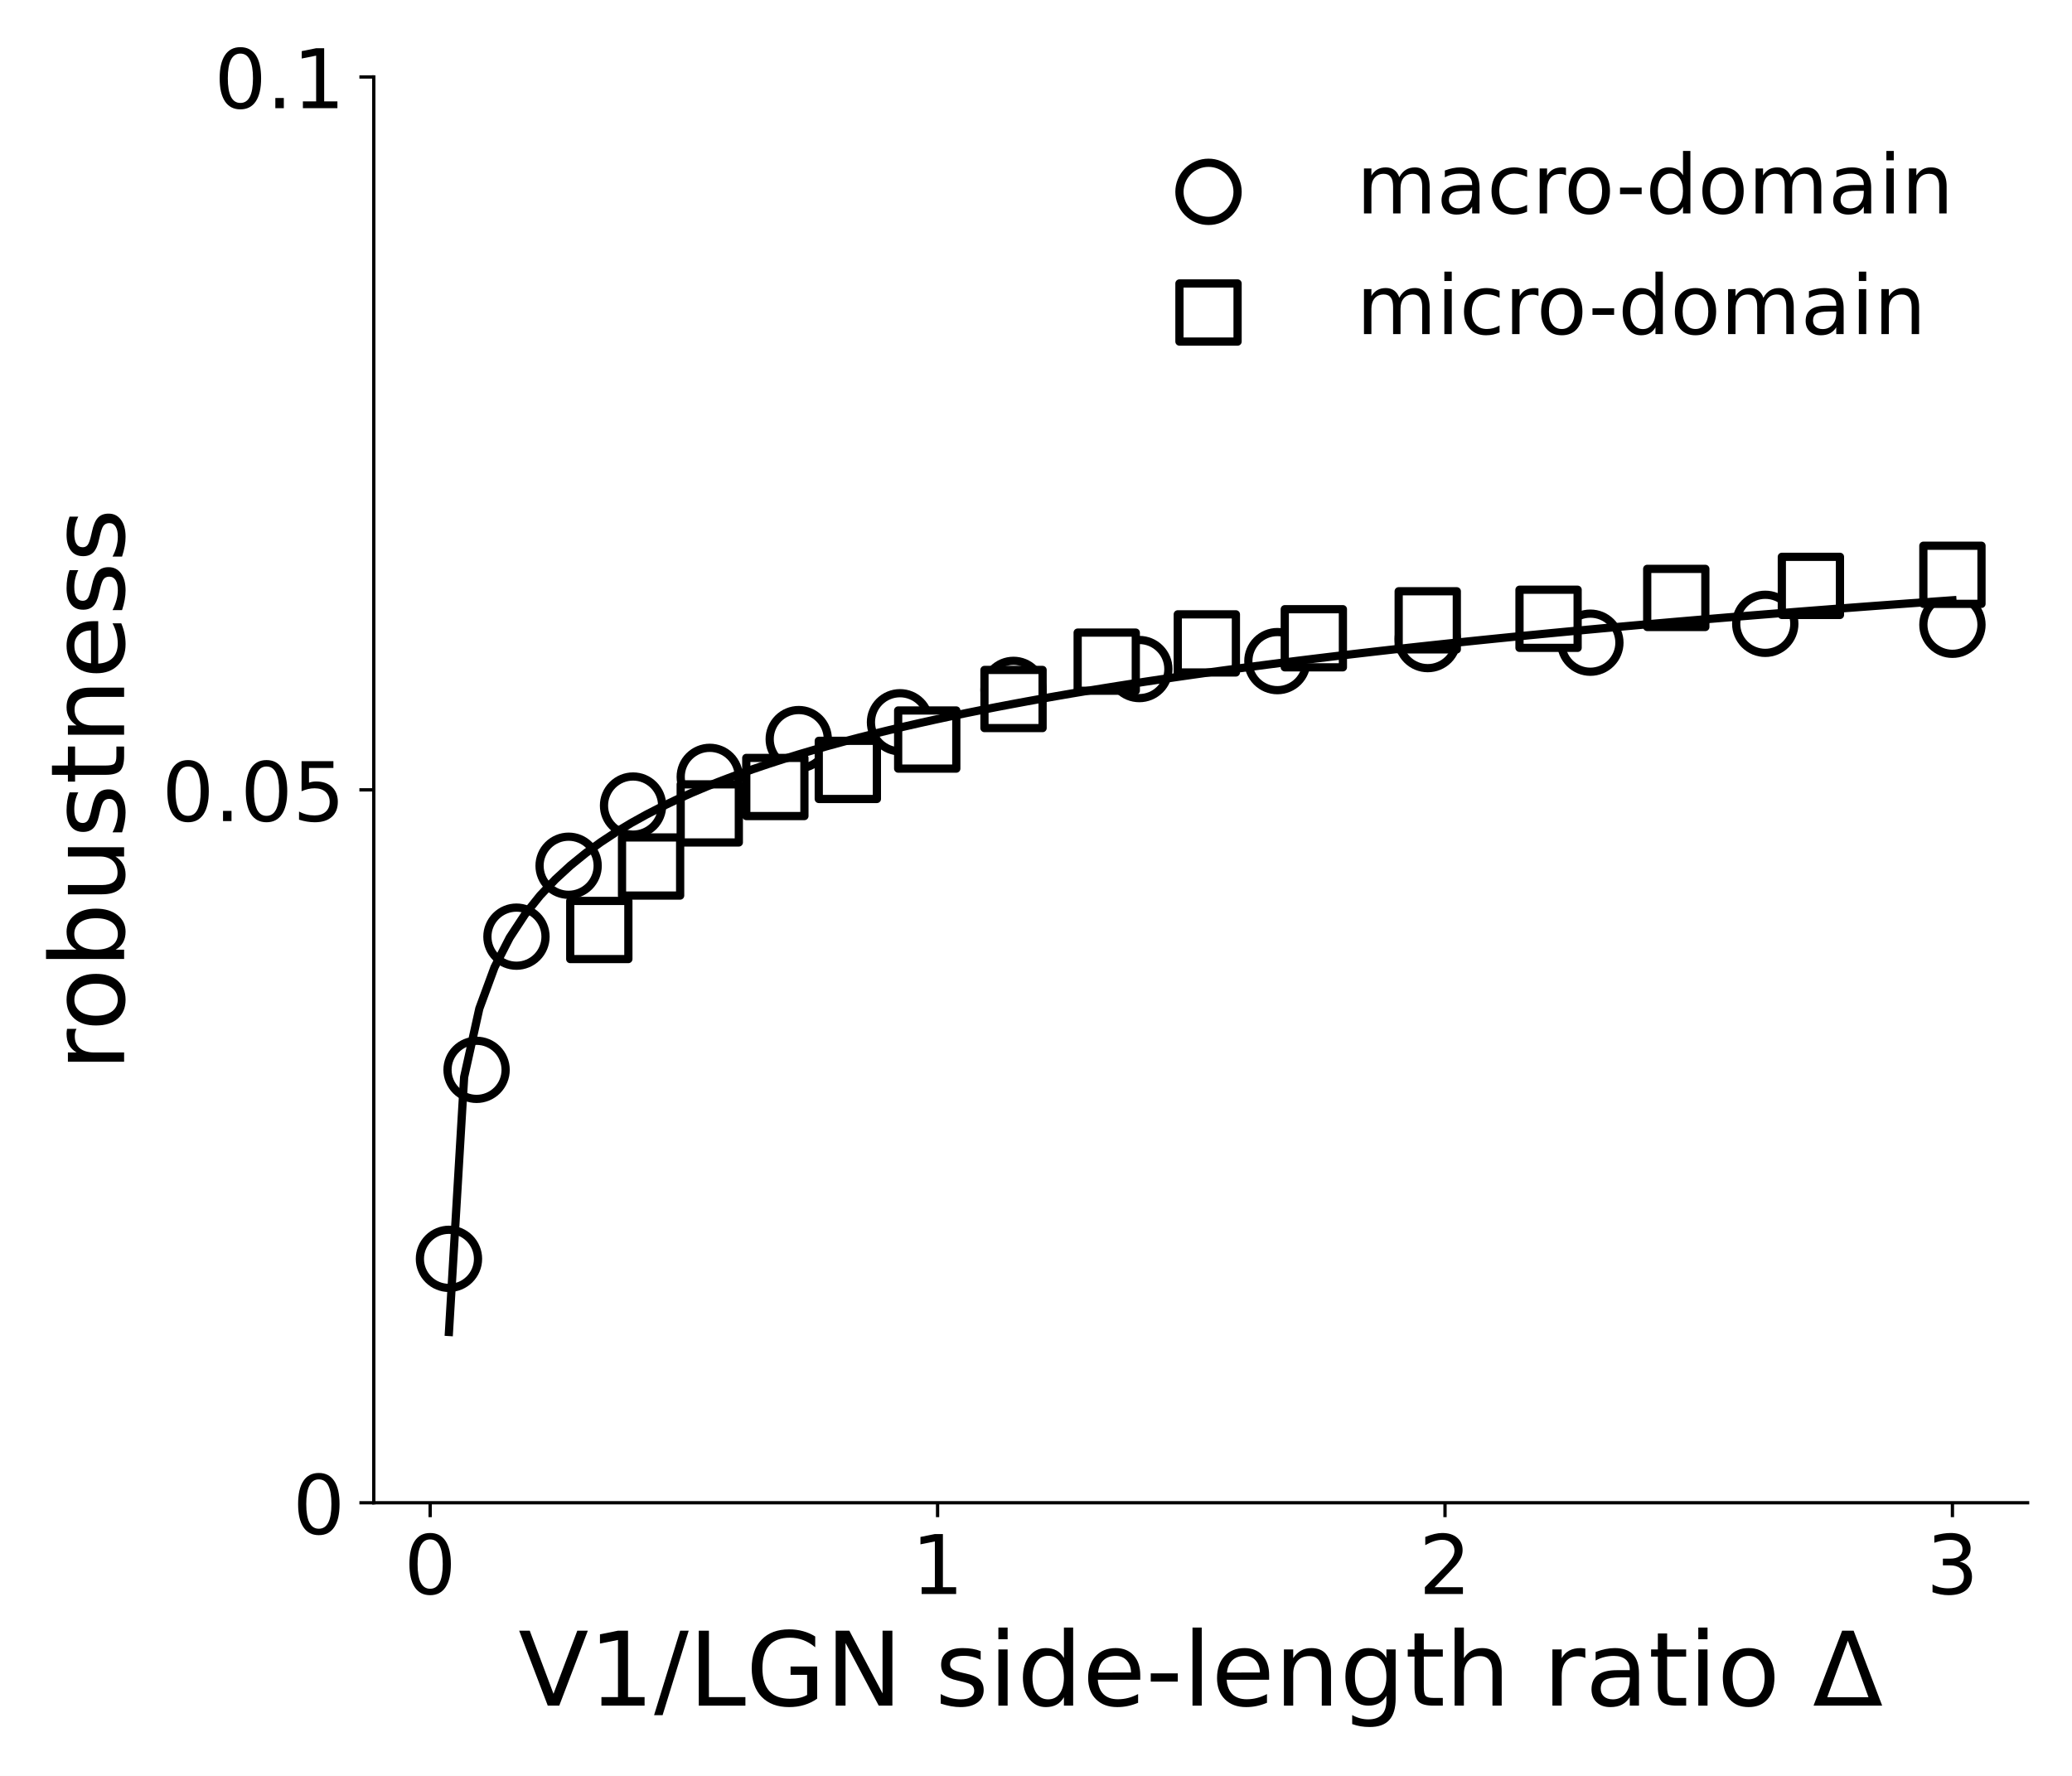
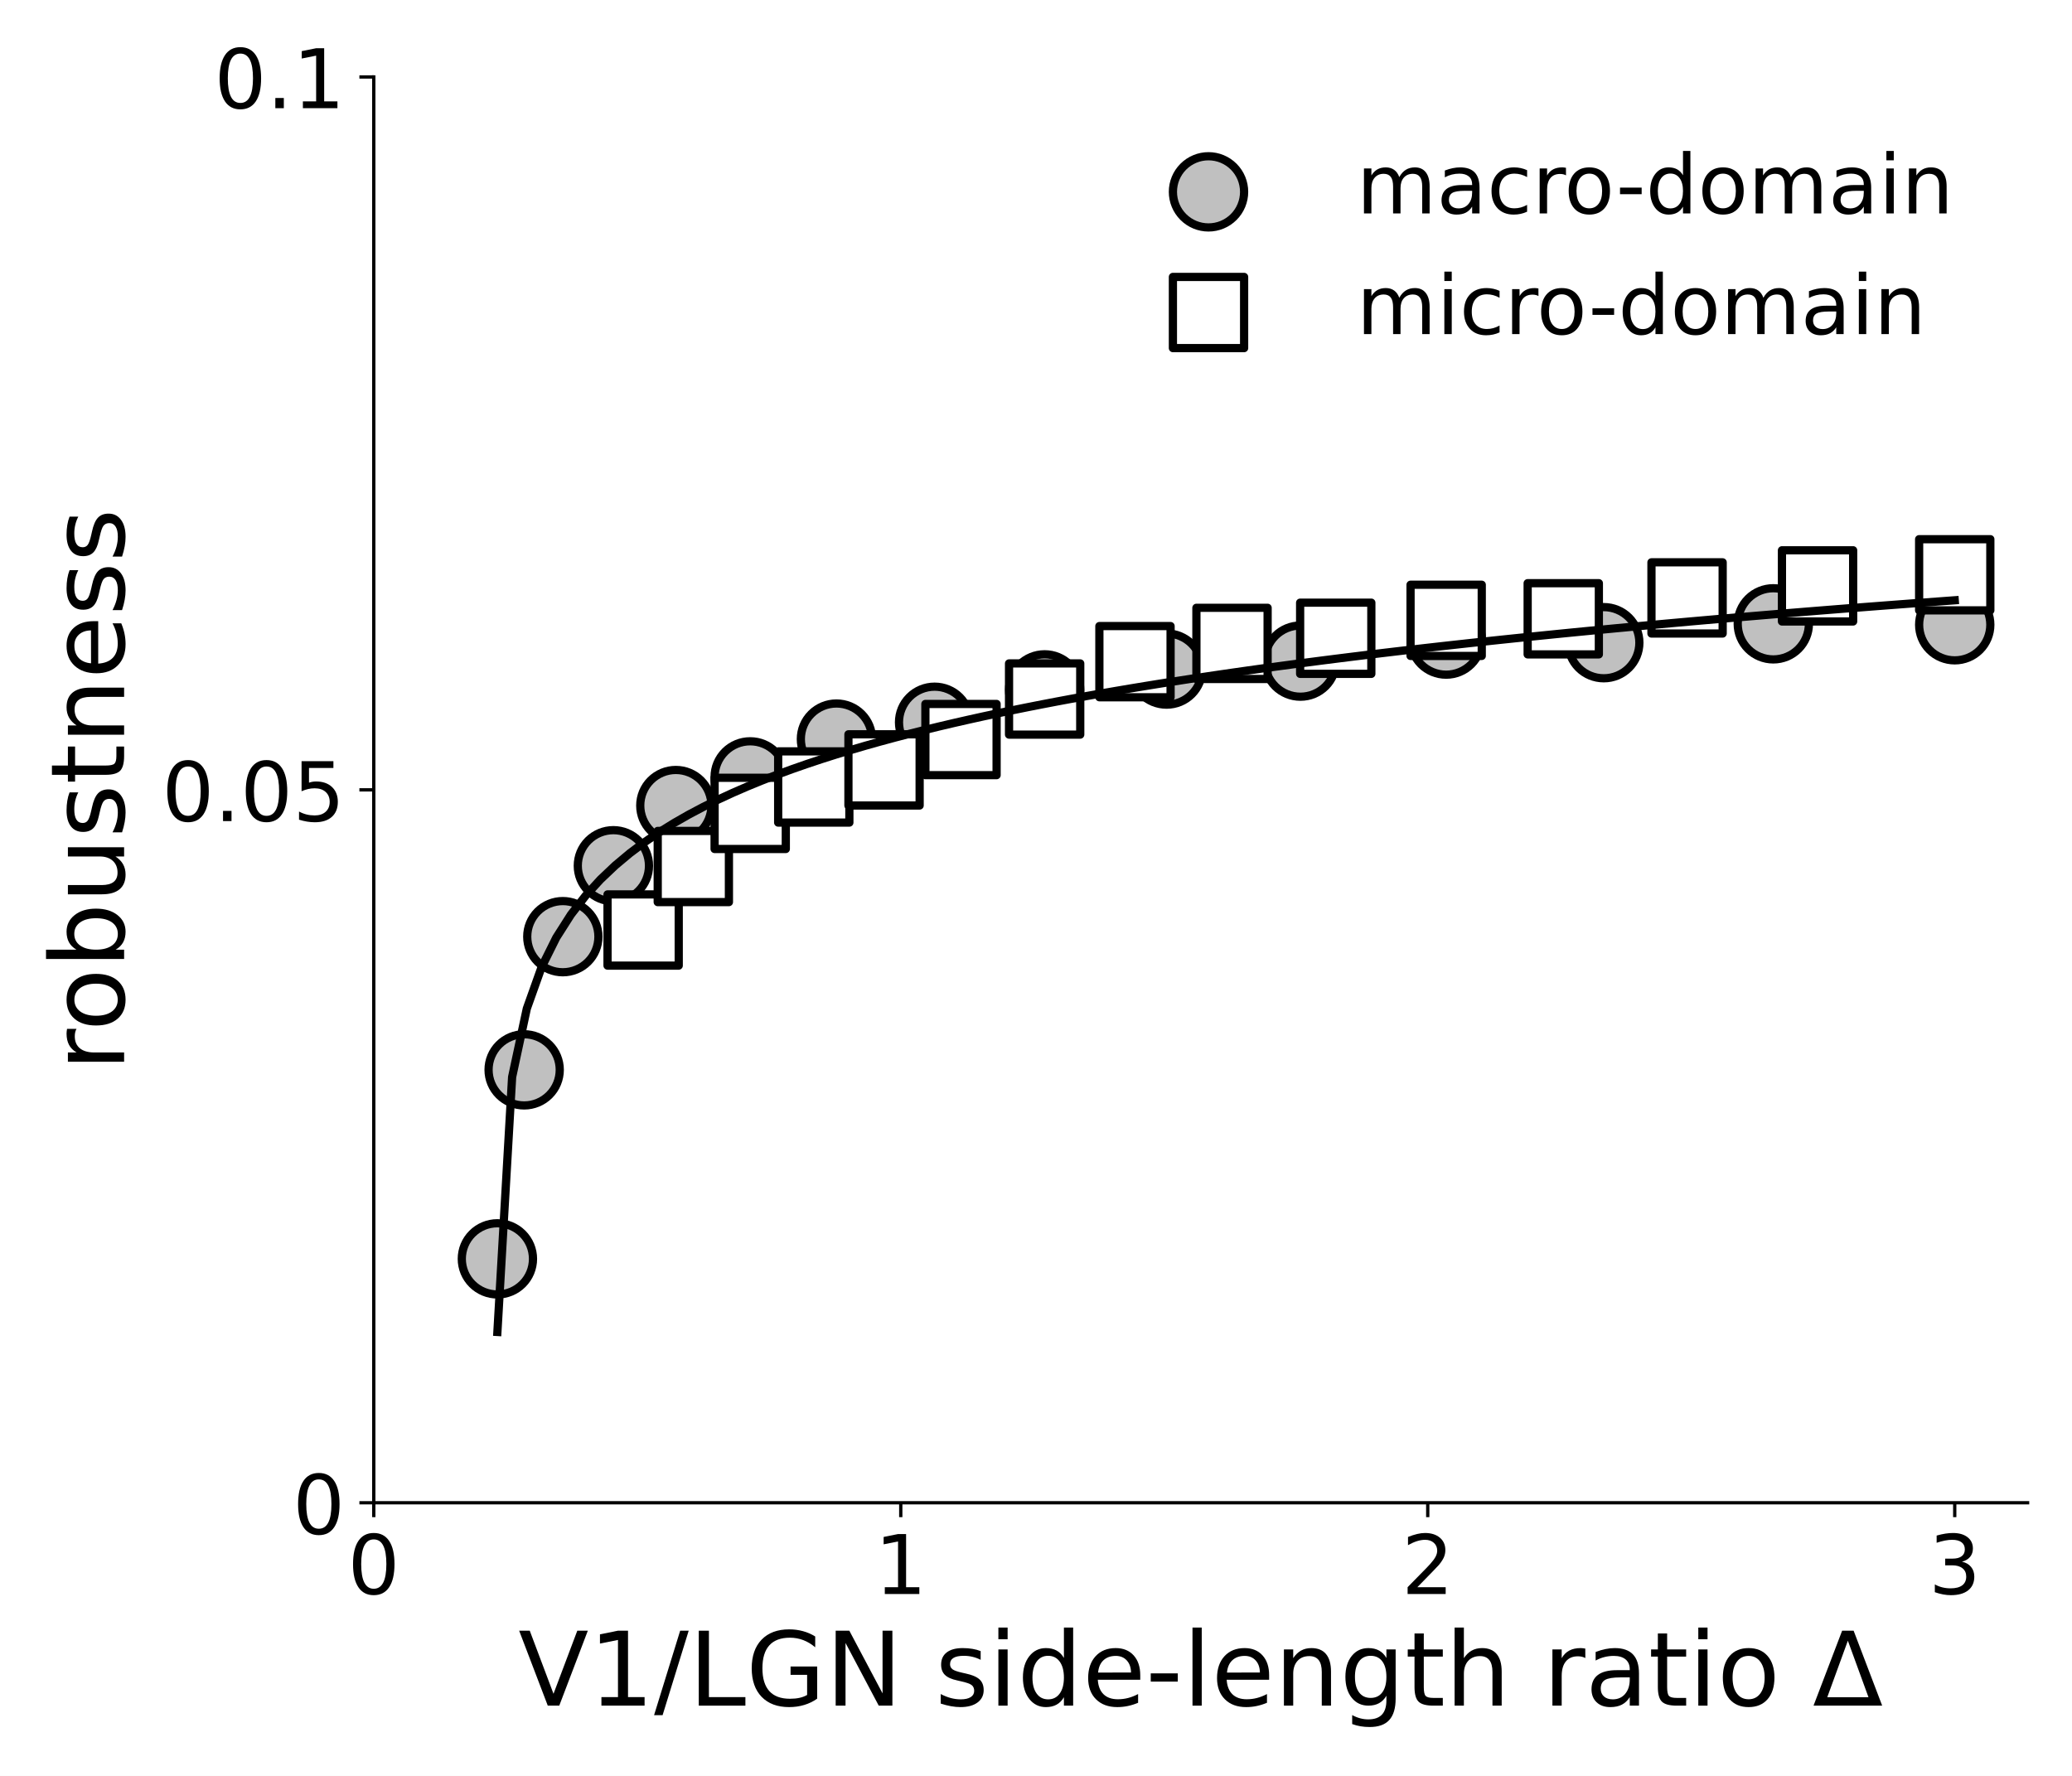
<svg xmlns="http://www.w3.org/2000/svg" xmlns:xlink="http://www.w3.org/1999/xlink" width="504pt" height="432pt" viewBox="0 0 504 432" version="1.1">
  <defs>
    <style type="text/css">*{stroke-linejoin: round; stroke-linecap: butt}</style>
  </defs>
  <g id="figure_1">
    <g id="patch_1">
      <path d="M 0 432  L 504 432  L 504 0  L 0 0  z " style="fill: #ffffff" />
    </g>
    <g id="axes_1">
      <g id="patch_2">
        <path d="M 90.92 365.56  L 493.2 365.56  L 493.2 18.72  L 90.92 18.72  z " style="fill: #ffffff" />
      </g>
      <g id="PathCollection_1">
        <defs>
-           <path id="m0367ffef0d" d="M 0 7.071  C 1.875 7.071 3.674 6.326 5 5  C 6.326 3.674 7.071 1.875 7.071 0  C 7.071 -1.875 6.326 -3.674 5 -5  C 3.674 -6.326 1.875 -7.071 0 -7.071  C -1.875 -7.071 -3.674 -6.326 -5 -5  C -6.326 -3.674 -7.071 -1.875 -7.071 0  C -7.071 1.875 -6.326 3.674 -5 5  C -3.674 6.326 -1.875 7.071 0 7.071  z " style="stroke: #000000; stroke-width: 2" />
+           <path id="m302631df40" d="M 0 8.66  C 2.297 8.66 4.5 7.748 6.124 6.124  C 7.748 4.5 8.66 2.297 8.66 0  C 8.66 -2.297 7.748 -4.5 6.124 -6.124  C 4.5 -7.748 2.297 -8.66 0 -8.66  C -2.297 -8.66 -4.5 -7.748 -6.124 -6.124  C -7.748 -4.5 -8.66 -2.297 -8.66 0  C -8.66 2.297 -7.748 4.5 -6.124 6.124  C -4.5 7.748 -2.297 8.66 0 8.66  z " style="stroke: #000000; stroke-width: 2" />
        </defs>
-         <g clip-path="url(#p8d02a0ce4d)">
-           <use xlink:href="#m0367ffef0d" x="109.205" y="306.228" style="fill: #ffffff; stroke: #000000; stroke-width: 2" />
-           <use xlink:href="#m0367ffef0d" x="115.923" y="260.249" style="fill: #ffffff; stroke: #000000; stroke-width: 2" />
-           <use xlink:href="#m0367ffef0d" x="125.625" y="227.852" style="fill: #ffffff; stroke: #000000; stroke-width: 2" />
-           <use xlink:href="#m0367ffef0d" x="138.313" y="210.602" style="fill: #ffffff; stroke: #000000; stroke-width: 2" />
-           <use xlink:href="#m0367ffef0d" x="153.986" y="195.96" style="fill: #ffffff; stroke: #000000; stroke-width: 2" />
-           <use xlink:href="#m0367ffef0d" x="172.645" y="188.983" style="fill: #ffffff; stroke: #000000; stroke-width: 2" />
-           <use xlink:href="#m0367ffef0d" x="194.289" y="179.791" style="fill: #ffffff; stroke: #000000; stroke-width: 2" />
-           <use xlink:href="#m0367ffef0d" x="218.918" y="175.699" style="fill: #ffffff; stroke: #000000; stroke-width: 2" />
-           <use xlink:href="#m0367ffef0d" x="246.533" y="167.821" style="fill: #ffffff; stroke: #000000; stroke-width: 2" />
-           <use xlink:href="#m0367ffef0d" x="277.133" y="162.756" style="fill: #ffffff; stroke: #000000; stroke-width: 2" />
-           <use xlink:href="#m0367ffef0d" x="310.719" y="160.823" style="fill: #ffffff; stroke: #000000; stroke-width: 2" />
-           <use xlink:href="#m0367ffef0d" x="347.29" y="155.464" style="fill: #ffffff; stroke: #000000; stroke-width: 2" />
-           <use xlink:href="#m0367ffef0d" x="386.846" y="156.341" style="fill: #ffffff; stroke: #000000; stroke-width: 2" />
-           <use xlink:href="#m0367ffef0d" x="429.388" y="151.751" style="fill: #ffffff; stroke: #000000; stroke-width: 2" />
-           <use xlink:href="#m0367ffef0d" x="474.915" y="151.98" style="fill: #ffffff; stroke: #000000; stroke-width: 2" />
+         <g clip-path="url(#p818e72ade6)">
+           <use xlink:href="#m302631df40" x="120.988" y="306.228" style="fill: #c0c0c0; stroke: #000000; stroke-width: 2" />
+           <use xlink:href="#m302631df40" x="127.499" y="260.249" style="fill: #c0c0c0; stroke: #000000; stroke-width: 2" />
+           <use xlink:href="#m302631df40" x="136.904" y="227.852" style="fill: #c0c0c0; stroke: #000000; stroke-width: 2" />
+           <use xlink:href="#m302631df40" x="149.202" y="210.602" style="fill: #c0c0c0; stroke: #000000; stroke-width: 2" />
+           <use xlink:href="#m302631df40" x="164.395" y="195.96" style="fill: #c0c0c0; stroke: #000000; stroke-width: 2" />
+           <use xlink:href="#m302631df40" x="182.481" y="188.983" style="fill: #c0c0c0; stroke: #000000; stroke-width: 2" />
+           <use xlink:href="#m302631df40" x="203.461" y="179.791" style="fill: #c0c0c0; stroke: #000000; stroke-width: 2" />
+           <use xlink:href="#m302631df40" x="227.334" y="175.699" style="fill: #c0c0c0; stroke: #000000; stroke-width: 2" />
+           <use xlink:href="#m302631df40" x="254.102" y="167.821" style="fill: #c0c0c0; stroke: #000000; stroke-width: 2" />
+           <use xlink:href="#m302631df40" x="283.763" y="162.756" style="fill: #c0c0c0; stroke: #000000; stroke-width: 2" />
+           <use xlink:href="#m302631df40" x="316.318" y="160.823" style="fill: #c0c0c0; stroke: #000000; stroke-width: 2" />
+           <use xlink:href="#m302631df40" x="351.767" y="155.464" style="fill: #c0c0c0; stroke: #000000; stroke-width: 2" />
+           <use xlink:href="#m302631df40" x="390.109" y="156.341" style="fill: #c0c0c0; stroke: #000000; stroke-width: 2" />
+           <use xlink:href="#m302631df40" x="431.346" y="151.751" style="fill: #c0c0c0; stroke: #000000; stroke-width: 2" />
+           <use xlink:href="#m302631df40" x="475.476" y="151.98" style="fill: #c0c0c0; stroke: #000000; stroke-width: 2" />
        </g>
      </g>
      <g id="PathCollection_2">
        <defs>
-           <path id="ma9e9a5baa1" d="M -7.071 7.071  L 7.071 7.071  L 7.071 -7.071  L -7.071 -7.071  z " style="stroke: #000000; stroke-width: 2" />
+           <path id="m4d5253904a" d="M -8.66 8.66  L 8.66 8.66  L 8.66 -8.66  L -8.66 -8.66  z " style="stroke: #000000; stroke-width: 2" />
        </defs>
-         <g clip-path="url(#p8d02a0ce4d)">
-           <use xlink:href="#ma9e9a5baa1" x="145.776" y="226.233" style="fill: #ffffff; stroke: #000000; stroke-width: 2" />
-           <use xlink:href="#ma9e9a5baa1" x="158.371" y="210.787" style="fill: #ffffff; stroke: #000000; stroke-width: 2" />
-           <use xlink:href="#ma9e9a5baa1" x="172.645" y="197.867" style="fill: #ffffff; stroke: #000000; stroke-width: 2" />
-           <use xlink:href="#ma9e9a5baa1" x="188.598" y="191.441" style="fill: #ffffff; stroke: #000000; stroke-width: 2" />
-           <use xlink:href="#ma9e9a5baa1" x="206.23" y="187.286" style="fill: #ffffff; stroke: #000000; stroke-width: 2" />
-           <use xlink:href="#ma9e9a5baa1" x="225.542" y="179.902" style="fill: #ffffff; stroke: #000000; stroke-width: 2" />
-           <use xlink:href="#ma9e9a5baa1" x="246.533" y="170.042" style="fill: #ffffff; stroke: #000000; stroke-width: 2" />
-           <use xlink:href="#ma9e9a5baa1" x="269.203" y="160.956" style="fill: #ffffff; stroke: #000000; stroke-width: 2" />
-           <use xlink:href="#ma9e9a5baa1" x="293.553" y="156.513" style="fill: #ffffff; stroke: #000000; stroke-width: 2" />
-           <use xlink:href="#ma9e9a5baa1" x="319.581" y="155.263" style="fill: #ffffff; stroke: #000000; stroke-width: 2" />
-           <use xlink:href="#ma9e9a5baa1" x="347.29" y="150.903" style="fill: #ffffff; stroke: #000000; stroke-width: 2" />
-           <use xlink:href="#ma9e9a5baa1" x="376.677" y="150.526" style="fill: #ffffff; stroke: #000000; stroke-width: 2" />
-           <use xlink:href="#ma9e9a5baa1" x="407.743" y="145.451" style="fill: #ffffff; stroke: #000000; stroke-width: 2" />
-           <use xlink:href="#ma9e9a5baa1" x="440.489" y="142.522" style="fill: #ffffff; stroke: #000000; stroke-width: 2" />
-           <use xlink:href="#ma9e9a5baa1" x="474.915" y="139.824" style="fill: #ffffff; stroke: #000000; stroke-width: 2" />
+         <g clip-path="url(#p818e72ade6)">
+           <use xlink:href="#m4d5253904a" x="156.437" y="226.233" style="fill: #ffffff; stroke: #000000; stroke-width: 2" />
+           <use xlink:href="#m4d5253904a" x="168.645" y="210.787" style="fill: #ffffff; stroke: #000000; stroke-width: 2" />
+           <use xlink:href="#m4d5253904a" x="182.481" y="197.867" style="fill: #ffffff; stroke: #000000; stroke-width: 2" />
+           <use xlink:href="#m4d5253904a" x="197.944" y="191.441" style="fill: #ffffff; stroke: #000000; stroke-width: 2" />
+           <use xlink:href="#m4d5253904a" x="215.036" y="187.286" style="fill: #ffffff; stroke: #000000; stroke-width: 2" />
+           <use xlink:href="#m4d5253904a" x="233.755" y="179.902" style="fill: #ffffff; stroke: #000000; stroke-width: 2" />
+           <use xlink:href="#m4d5253904a" x="254.102" y="170.042" style="fill: #ffffff; stroke: #000000; stroke-width: 2" />
+           <use xlink:href="#m4d5253904a" x="276.076" y="160.956" style="fill: #ffffff; stroke: #000000; stroke-width: 2" />
+           <use xlink:href="#m4d5253904a" x="299.679" y="156.513" style="fill: #ffffff; stroke: #000000; stroke-width: 2" />
+           <use xlink:href="#m4d5253904a" x="324.909" y="155.263" style="fill: #ffffff; stroke: #000000; stroke-width: 2" />
+           <use xlink:href="#m4d5253904a" x="351.767" y="150.903" style="fill: #ffffff; stroke: #000000; stroke-width: 2" />
+           <use xlink:href="#m4d5253904a" x="380.252" y="150.526" style="fill: #ffffff; stroke: #000000; stroke-width: 2" />
+           <use xlink:href="#m4d5253904a" x="410.366" y="145.451" style="fill: #ffffff; stroke: #000000; stroke-width: 2" />
+           <use xlink:href="#m4d5253904a" x="442.107" y="142.522" style="fill: #ffffff; stroke: #000000; stroke-width: 2" />
+           <use xlink:href="#m4d5253904a" x="475.476" y="139.824" style="fill: #ffffff; stroke: #000000; stroke-width: 2" />
        </g>
      </g>
      <g id="matplotlib.axis_1">
        <g id="xtick_1">
          <g id="line2d_1">
            <defs>
-               <path id="m955b7574db" d="M 0 0  L 0 3.5  " style="stroke: #000000; stroke-width: 0.8" />
-             </defs>
-             <g>
-               <use xlink:href="#m955b7574db" x="104.634" y="365.56" style="stroke: #000000; stroke-width: 0.8" />
+               <path id="m321b2c7766" d="M 0 0  L 0 3.5  " style="stroke: #000000; stroke-width: 0.8" />
+             </defs>
+             <g>
+               <use xlink:href="#m321b2c7766" x="90.92" y="365.56" style="stroke: #000000; stroke-width: 0.8" />
            </g>
          </g>
          <g id="text_1">
-             <g transform="translate(98.27159 387.7569) scale(0.2 -0.2)">
+             <g transform="translate(84.5575 387.7569) scale(0.2 -0.2)">
              <defs>
                <path id="DejaVuSans-30" d="M 2034 4250  Q 1547 4250 1301 3770  Q 1056 3291 1056 2328  Q 1056 1369 1301 889  Q 1547 409 2034 409  Q 2525 409 2770 889  Q 3016 1369 3016 2328  Q 3016 3291 2770 3770  Q 2525 4250 2034 4250  z M 2034 4750  Q 2819 4750 3233 4129  Q 3647 3509 3647 2328  Q 3647 1150 3233 529  Q 2819 -91 2034 -91  Q 1250 -91 836 529  Q 422 1150 422 2328  Q 422 3509 836 4129  Q 1250 4750 2034 4750  z " transform="scale(0.015625)" />
              </defs>
              <use xlink:href="#DejaVuSans-30" />
            </g>
          </g>
        </g>
        <g id="xtick_2">
          <g id="line2d_2">
            <g>
-               <use xlink:href="#m955b7574db" x="228.061" y="365.56" style="stroke: #000000; stroke-width: 0.8" />
+               <use xlink:href="#m321b2c7766" x="219.105" y="365.56" style="stroke: #000000; stroke-width: 0.8" />
            </g>
          </g>
          <g id="text_2">
-             <g transform="translate(221.6984 387.7569) scale(0.2 -0.2)">
+             <g transform="translate(212.7427 387.7569) scale(0.2 -0.2)">
              <defs>
                <path id="DejaVuSans-31" d="M 794 531  L 1825 531  L 1825 4091  L 703 3866  L 703 4441  L 1819 4666  L 2450 4666  L 2450 531  L 3481 531  L 3481 0  L 794 0  L 794 531  z " transform="scale(0.015625)" />
              </defs>
              <use xlink:href="#DejaVuSans-31" />
            </g>
          </g>
        </g>
        <g id="xtick_3">
          <g id="line2d_3">
            <g>
-               <use xlink:href="#m955b7574db" x="351.488" y="365.56" style="stroke: #000000; stroke-width: 0.8" />
+               <use xlink:href="#m321b2c7766" x="347.29" y="365.56" style="stroke: #000000; stroke-width: 0.8" />
            </g>
          </g>
          <g id="text_3">
-             <g transform="translate(345.1252 387.7569) scale(0.2 -0.2)">
+             <g transform="translate(340.9279 387.7569) scale(0.2 -0.2)">
              <defs>
                <path id="DejaVuSans-32" d="M 1228 531  L 3431 531  L 3431 0  L 469 0  L 469 531  Q 828 903 1448 1529  Q 2069 2156 2228 2338  Q 2531 2678 2651 2914  Q 2772 3150 2772 3378  Q 2772 3750 2511 3984  Q 2250 4219 1831 4219  Q 1534 4219 1204 4116  Q 875 4013 500 3803  L 500 4441  Q 881 4594 1212 4672  Q 1544 4750 1819 4750  Q 2544 4750 2975 4387  Q 3406 4025 3406 3419  Q 3406 3131 3298 2873  Q 3191 2616 2906 2266  Q 2828 2175 2409 1742  Q 1991 1309 1228 531  z " transform="scale(0.015625)" />
              </defs>
              <use xlink:href="#DejaVuSans-32" />
            </g>
          </g>
        </g>
        <g id="xtick_4">
          <g id="line2d_4">
            <g>
-               <use xlink:href="#m955b7574db" x="474.915" y="365.56" style="stroke: #000000; stroke-width: 0.8" />
+               <use xlink:href="#m321b2c7766" x="475.476" y="365.56" style="stroke: #000000; stroke-width: 0.8" />
            </g>
          </g>
          <g id="text_4">
-             <g transform="translate(468.552 387.7569) scale(0.2 -0.2)">
+             <g transform="translate(469.1131 387.7569) scale(0.2 -0.2)">
              <defs>
                <path id="DejaVuSans-33" d="M 2597 2516  Q 3050 2419 3304 2112  Q 3559 1806 3559 1356  Q 3559 666 3084 287  Q 2609 -91 1734 -91  Q 1441 -91 1130 -33  Q 819 25 488 141  L 488 750  Q 750 597 1062 519  Q 1375 441 1716 441  Q 2309 441 2620 675  Q 2931 909 2931 1356  Q 2931 1769 2642 2001  Q 2353 2234 1838 2234  L 1294 2234  L 1294 2753  L 1863 2753  Q 2328 2753 2575 2939  Q 2822 3125 2822 3475  Q 2822 3834 2567 4026  Q 2313 4219 1838 4219  Q 1578 4219 1281 4162  Q 984 4106 628 3988  L 628 4550  Q 988 4650 1302 4700  Q 1616 4750 1894 4750  Q 2613 4750 3031 4423  Q 3450 4097 3450 3541  Q 3450 3153 3228 2886  Q 3006 2619 2597 2516  z " transform="scale(0.015625)" />
              </defs>
              <use xlink:href="#DejaVuSans-33" />
            </g>
          </g>
        </g>
        <g id="text_5">
          <g transform="translate(126.0893 414.9123) scale(0.25 -0.25)">
            <defs>
              <path id="DejaVuSans-56" d="M 1831 0  L 50 4666  L 709 4666  L 2188 738  L 3669 4666  L 4325 4666  L 2547 0  L 1831 0  z " transform="scale(0.015625)" />
              <path id="DejaVuSans-2f" d="M 1625 4666  L 2156 4666  L 531 -594  L 0 -594  L 1625 4666  z " transform="scale(0.015625)" />
              <path id="DejaVuSans-4c" d="M 628 4666  L 1259 4666  L 1259 531  L 3531 531  L 3531 0  L 628 0  L 628 4666  z " transform="scale(0.015625)" />
              <path id="DejaVuSans-47" d="M 3809 666  L 3809 1919  L 2778 1919  L 2778 2438  L 4434 2438  L 4434 434  Q 4069 175 3628 42  Q 3188 -91 2688 -91  Q 1594 -91 976 548  Q 359 1188 359 2328  Q 359 3472 976 4111  Q 1594 4750 2688 4750  Q 3144 4750 3555 4637  Q 3966 4525 4313 4306  L 4313 3634  Q 3963 3931 3569 4081  Q 3175 4231 2741 4231  Q 1884 4231 1454 3753  Q 1025 3275 1025 2328  Q 1025 1384 1454 906  Q 1884 428 2741 428  Q 3075 428 3337 486  Q 3600 544 3809 666  z " transform="scale(0.015625)" />
              <path id="DejaVuSans-4e" d="M 628 4666  L 1478 4666  L 3547 763  L 3547 4666  L 4159 4666  L 4159 0  L 3309 0  L 1241 3903  L 1241 0  L 628 0  L 628 4666  z " transform="scale(0.015625)" />
              <path id="DejaVuSans-20" transform="scale(0.015625)" />
              <path id="DejaVuSans-73" d="M 2834 3397  L 2834 2853  Q 2591 2978 2328 3040  Q 2066 3103 1784 3103  Q 1356 3103 1142 2972  Q 928 2841 928 2578  Q 928 2378 1081 2264  Q 1234 2150 1697 2047  L 1894 2003  Q 2506 1872 2764 1633  Q 3022 1394 3022 966  Q 3022 478 2636 193  Q 2250 -91 1575 -91  Q 1294 -91 989 -36  Q 684 19 347 128  L 347 722  Q 666 556 975 473  Q 1284 391 1588 391  Q 1994 391 2212 530  Q 2431 669 2431 922  Q 2431 1156 2273 1281  Q 2116 1406 1581 1522  L 1381 1569  Q 847 1681 609 1914  Q 372 2147 372 2553  Q 372 3047 722 3315  Q 1072 3584 1716 3584  Q 2034 3584 2315 3537  Q 2597 3491 2834 3397  z " transform="scale(0.015625)" />
              <path id="DejaVuSans-69" d="M 603 3500  L 1178 3500  L 1178 0  L 603 0  L 603 3500  z M 603 4863  L 1178 4863  L 1178 4134  L 603 4134  L 603 4863  z " transform="scale(0.015625)" />
              <path id="DejaVuSans-64" d="M 2906 2969  L 2906 4863  L 3481 4863  L 3481 0  L 2906 0  L 2906 525  Q 2725 213 2448 61  Q 2172 -91 1784 -91  Q 1150 -91 751 415  Q 353 922 353 1747  Q 353 2572 751 3078  Q 1150 3584 1784 3584  Q 2172 3584 2448 3432  Q 2725 3281 2906 2969  z M 947 1747  Q 947 1113 1208 752  Q 1469 391 1925 391  Q 2381 391 2643 752  Q 2906 1113 2906 1747  Q 2906 2381 2643 2742  Q 2381 3103 1925 3103  Q 1469 3103 1208 2742  Q 947 2381 947 1747  z " transform="scale(0.015625)" />
              <path id="DejaVuSans-65" d="M 3597 1894  L 3597 1613  L 953 1613  Q 991 1019 1311 708  Q 1631 397 2203 397  Q 2534 397 2845 478  Q 3156 559 3463 722  L 3463 178  Q 3153 47 2828 -22  Q 2503 -91 2169 -91  Q 1331 -91 842 396  Q 353 884 353 1716  Q 353 2575 817 3079  Q 1281 3584 2069 3584  Q 2775 3584 3186 3129  Q 3597 2675 3597 1894  z M 3022 2063  Q 3016 2534 2758 2815  Q 2500 3097 2075 3097  Q 1594 3097 1305 2825  Q 1016 2553 972 2059  L 3022 2063  z " transform="scale(0.015625)" />
              <path id="DejaVuSans-2d" d="M 313 2009  L 1997 2009  L 1997 1497  L 313 1497  L 313 2009  z " transform="scale(0.015625)" />
              <path id="DejaVuSans-6c" d="M 603 4863  L 1178 4863  L 1178 0  L 603 0  L 603 4863  z " transform="scale(0.015625)" />
              <path id="DejaVuSans-6e" d="M 3513 2113  L 3513 0  L 2938 0  L 2938 2094  Q 2938 2591 2744 2837  Q 2550 3084 2163 3084  Q 1697 3084 1428 2787  Q 1159 2491 1159 1978  L 1159 0  L 581 0  L 581 3500  L 1159 3500  L 1159 2956  Q 1366 3272 1645 3428  Q 1925 3584 2291 3584  Q 2894 3584 3203 3211  Q 3513 2838 3513 2113  z " transform="scale(0.015625)" />
              <path id="DejaVuSans-67" d="M 2906 1791  Q 2906 2416 2648 2759  Q 2391 3103 1925 3103  Q 1463 3103 1205 2759  Q 947 2416 947 1791  Q 947 1169 1205 825  Q 1463 481 1925 481  Q 2391 481 2648 825  Q 2906 1169 2906 1791  z M 3481 434  Q 3481 -459 3084 -895  Q 2688 -1331 1869 -1331  Q 1566 -1331 1297 -1286  Q 1028 -1241 775 -1147  L 775 -588  Q 1028 -725 1275 -790  Q 1522 -856 1778 -856  Q 2344 -856 2625 -561  Q 2906 -266 2906 331  L 2906 616  Q 2728 306 2450 153  Q 2172 0 1784 0  Q 1141 0 747 490  Q 353 981 353 1791  Q 353 2603 747 3093  Q 1141 3584 1784 3584  Q 2172 3584 2450 3431  Q 2728 3278 2906 2969  L 2906 3500  L 3481 3500  L 3481 434  z " transform="scale(0.015625)" />
              <path id="DejaVuSans-74" d="M 1172 4494  L 1172 3500  L 2356 3500  L 2356 3053  L 1172 3053  L 1172 1153  Q 1172 725 1289 603  Q 1406 481 1766 481  L 2356 481  L 2356 0  L 1766 0  Q 1100 0 847 248  Q 594 497 594 1153  L 594 3053  L 172 3053  L 172 3500  L 594 3500  L 594 4494  L 1172 4494  z " transform="scale(0.015625)" />
              <path id="DejaVuSans-68" d="M 3513 2113  L 3513 0  L 2938 0  L 2938 2094  Q 2938 2591 2744 2837  Q 2550 3084 2163 3084  Q 1697 3084 1428 2787  Q 1159 2491 1159 1978  L 1159 0  L 581 0  L 581 4863  L 1159 4863  L 1159 2956  Q 1366 3272 1645 3428  Q 1925 3584 2291 3584  Q 2894 3584 3203 3211  Q 3513 2838 3513 2113  z " transform="scale(0.015625)" />
              <path id="DejaVuSans-72" d="M 2631 2963  Q 2534 3019 2420 3045  Q 2306 3072 2169 3072  Q 1681 3072 1420 2755  Q 1159 2438 1159 1844  L 1159 0  L 581 0  L 581 3500  L 1159 3500  L 1159 2956  Q 1341 3275 1631 3429  Q 1922 3584 2338 3584  Q 2397 3584 2469 3576  Q 2541 3569 2628 3553  L 2631 2963  z " transform="scale(0.015625)" />
              <path id="DejaVuSans-61" d="M 2194 1759  Q 1497 1759 1228 1600  Q 959 1441 959 1056  Q 959 750 1161 570  Q 1363 391 1709 391  Q 2188 391 2477 730  Q 2766 1069 2766 1631  L 2766 1759  L 2194 1759  z M 3341 1997  L 3341 0  L 2766 0  L 2766 531  Q 2569 213 2275 61  Q 1981 -91 1556 -91  Q 1019 -91 701 211  Q 384 513 384 1019  Q 384 1609 779 1909  Q 1175 2209 1959 2209  L 2766 2209  L 2766 2266  Q 2766 2663 2505 2880  Q 2244 3097 1772 3097  Q 1472 3097 1187 3025  Q 903 2953 641 2809  L 641 3341  Q 956 3463 1253 3523  Q 1550 3584 1831 3584  Q 2591 3584 2966 3190  Q 3341 2797 3341 1997  z " transform="scale(0.015625)" />
              <path id="DejaVuSans-6f" d="M 1959 3097  Q 1497 3097 1228 2736  Q 959 2375 959 1747  Q 959 1119 1226 758  Q 1494 397 1959 397  Q 2419 397 2687 759  Q 2956 1122 2956 1747  Q 2956 2369 2687 2733  Q 2419 3097 1959 3097  z M 1959 3584  Q 2709 3584 3137 3096  Q 3566 2609 3566 1747  Q 3566 888 3137 398  Q 2709 -91 1959 -91  Q 1206 -91 779 398  Q 353 888 353 1747  Q 353 2609 779 3096  Q 1206 3584 1959 3584  z " transform="scale(0.015625)" />
              <path id="DejaVuSans-394" d="M 2188 4044  L 906 525  L 3472 525  L 2188 4044  z M 50 0  L 1831 4666  L 2547 4666  L 4325 0  L 50 0  z " transform="scale(0.015625)" />
            </defs>
            <use xlink:href="#DejaVuSans-56" />
            <use xlink:href="#DejaVuSans-31" transform="translate(68.4082 0)" />
            <use xlink:href="#DejaVuSans-2f" transform="translate(132.0312 0)" />
            <use xlink:href="#DejaVuSans-4c" transform="translate(165.7227 0)" />
            <use xlink:href="#DejaVuSans-47" transform="translate(221.4355 0)" />
            <use xlink:href="#DejaVuSans-4e" transform="translate(298.9258 0)" />
            <use xlink:href="#DejaVuSans-20" transform="translate(373.7305 0)" />
            <use xlink:href="#DejaVuSans-73" transform="translate(405.5176 0)" />
            <use xlink:href="#DejaVuSans-69" transform="translate(457.6172 0)" />
            <use xlink:href="#DejaVuSans-64" transform="translate(485.4004 0)" />
            <use xlink:href="#DejaVuSans-65" transform="translate(548.877 0)" />
            <use xlink:href="#DejaVuSans-2d" transform="translate(610.4004 0)" />
            <use xlink:href="#DejaVuSans-6c" transform="translate(646.4844 0)" />
            <use xlink:href="#DejaVuSans-65" transform="translate(674.2676 0)" />
            <use xlink:href="#DejaVuSans-6e" transform="translate(735.791 0)" />
            <use xlink:href="#DejaVuSans-67" transform="translate(799.1699 0)" />
            <use xlink:href="#DejaVuSans-74" transform="translate(862.6465 0)" />
            <use xlink:href="#DejaVuSans-68" transform="translate(901.8555 0)" />
            <use xlink:href="#DejaVuSans-20" transform="translate(965.2344 0)" />
            <use xlink:href="#DejaVuSans-72" transform="translate(997.0215 0)" />
            <use xlink:href="#DejaVuSans-61" transform="translate(1038.135 0)" />
            <use xlink:href="#DejaVuSans-74" transform="translate(1099.414 0)" />
            <use xlink:href="#DejaVuSans-69" transform="translate(1138.623 0)" />
            <use xlink:href="#DejaVuSans-6f" transform="translate(1166.406 0)" />
            <use xlink:href="#DejaVuSans-20" transform="translate(1227.588 0)" />
            <use xlink:href="#DejaVuSans-394" transform="translate(1259.375 0)" />
          </g>
        </g>
      </g>
      <g id="matplotlib.axis_2">
        <g id="ytick_1">
          <g id="line2d_5">
            <defs>
-               <path id="mc45e2aeba0" d="M 0 0  L -3.5 0  " style="stroke: #000000; stroke-width: 0.8" />
-             </defs>
-             <g>
-               <use xlink:href="#mc45e2aeba0" x="90.92" y="365.56" style="stroke: #000000; stroke-width: 0.8" />
+               <path id="m39bff32771" d="M 0 0  L -3.5 0  " style="stroke: #000000; stroke-width: 0.8" />
+             </defs>
+             <g>
+               <use xlink:href="#m39bff32771" x="90.92" y="365.56" style="stroke: #000000; stroke-width: 0.8" />
            </g>
          </g>
          <g id="text_6">
            <g transform="translate(71.195 373.1584) scale(0.2 -0.2)">
              <use xlink:href="#DejaVuSans-30" />
            </g>
          </g>
        </g>
        <g id="ytick_2">
          <g id="line2d_6">
            <g>
-               <use xlink:href="#mc45e2aeba0" x="90.92" y="192.14" style="stroke: #000000; stroke-width: 0.8" />
+               <use xlink:href="#m39bff32771" x="90.92" y="192.14" style="stroke: #000000; stroke-width: 0.8" />
            </g>
          </g>
          <g id="text_7">
            <g transform="translate(39.38875 199.7384) scale(0.2 -0.2)">
              <defs>
                <path id="DejaVuSans-2e" d="M 684 794  L 1344 794  L 1344 0  L 684 0  L 684 794  z " transform="scale(0.015625)" />
                <path id="DejaVuSans-35" d="M 691 4666  L 3169 4666  L 3169 4134  L 1269 4134  L 1269 2991  Q 1406 3038 1543 3061  Q 1681 3084 1819 3084  Q 2600 3084 3056 2656  Q 3513 2228 3513 1497  Q 3513 744 3044 326  Q 2575 -91 1722 -91  Q 1428 -91 1123 -41  Q 819 9 494 109  L 494 744  Q 775 591 1075 516  Q 1375 441 1709 441  Q 2250 441 2565 725  Q 2881 1009 2881 1497  Q 2881 1984 2565 2268  Q 2250 2553 1709 2553  Q 1456 2553 1204 2497  Q 953 2441 691 2322  L 691 4666  z " transform="scale(0.015625)" />
              </defs>
              <use xlink:href="#DejaVuSans-30" />
              <use xlink:href="#DejaVuSans-2e" transform="translate(63.62305 0)" />
              <use xlink:href="#DejaVuSans-30" transform="translate(95.41016 0)" />
              <use xlink:href="#DejaVuSans-35" transform="translate(159.0332 0)" />
            </g>
          </g>
        </g>
        <g id="ytick_3">
          <g id="line2d_7">
            <g>
-               <use xlink:href="#mc45e2aeba0" x="90.92" y="18.72" style="stroke: #000000; stroke-width: 0.8" />
+               <use xlink:href="#m39bff32771" x="90.92" y="18.72" style="stroke: #000000; stroke-width: 0.8" />
            </g>
          </g>
          <g id="text_8">
            <g transform="translate(52.11375 26.31844) scale(0.2 -0.2)">
              <use xlink:href="#DejaVuSans-30" />
              <use xlink:href="#DejaVuSans-2e" transform="translate(63.62305 0)" />
              <use xlink:href="#DejaVuSans-31" transform="translate(95.41016 0)" />
            </g>
          </g>
        </g>
        <g id="text_9">
          <g transform="translate(30.18953 260.5521) rotate(-90) scale(0.25 -0.25)">
            <defs>
              <path id="DejaVuSans-62" d="M 3116 1747  Q 3116 2381 2855 2742  Q 2594 3103 2138 3103  Q 1681 3103 1420 2742  Q 1159 2381 1159 1747  Q 1159 1113 1420 752  Q 1681 391 2138 391  Q 2594 391 2855 752  Q 3116 1113 3116 1747  z M 1159 2969  Q 1341 3281 1617 3432  Q 1894 3584 2278 3584  Q 2916 3584 3314 3078  Q 3713 2572 3713 1747  Q 3713 922 3314 415  Q 2916 -91 2278 -91  Q 1894 -91 1617 61  Q 1341 213 1159 525  L 1159 0  L 581 0  L 581 4863  L 1159 4863  L 1159 2969  z " transform="scale(0.015625)" />
              <path id="DejaVuSans-75" d="M 544 1381  L 544 3500  L 1119 3500  L 1119 1403  Q 1119 906 1312 657  Q 1506 409 1894 409  Q 2359 409 2629 706  Q 2900 1003 2900 1516  L 2900 3500  L 3475 3500  L 3475 0  L 2900 0  L 2900 538  Q 2691 219 2414 64  Q 2138 -91 1772 -91  Q 1169 -91 856 284  Q 544 659 544 1381  z M 1991 3584  L 1991 3584  z " transform="scale(0.015625)" />
            </defs>
            <use xlink:href="#DejaVuSans-72" />
            <use xlink:href="#DejaVuSans-6f" transform="translate(38.86328 0)" />
            <use xlink:href="#DejaVuSans-62" transform="translate(100.0449 0)" />
            <use xlink:href="#DejaVuSans-75" transform="translate(163.5215 0)" />
            <use xlink:href="#DejaVuSans-73" transform="translate(226.9004 0)" />
            <use xlink:href="#DejaVuSans-74" transform="translate(279 0)" />
            <use xlink:href="#DejaVuSans-6e" transform="translate(318.209 0)" />
            <use xlink:href="#DejaVuSans-65" transform="translate(381.5879 0)" />
            <use xlink:href="#DejaVuSans-73" transform="translate(443.1113 0)" />
            <use xlink:href="#DejaVuSans-73" transform="translate(495.2109 0)" />
          </g>
        </g>
      </g>
      <g id="line2d_8">
-         <path d="M 109.205 324.015  L 112.899 262.003  L 116.594 245.333  L 120.288 235.295  L 123.982 228.09  L 127.676 222.466  L 131.37 217.853  L 135.064 213.941  L 138.758 210.546  L 142.452 207.547  L 146.146 204.86  L 149.84 202.428  L 153.534 200.205  L 157.228 198.159  L 160.922 196.264  L 164.616 194.499  L 168.31 192.847  L 172.004 191.294  L 175.698 189.83  L 179.392 188.444  L 183.086 187.129  L 186.78 185.879  L 190.474 184.686  L 194.168 183.545  L 197.862 182.453  L 201.556 181.406  L 205.25 180.4  L 208.944 179.431  L 212.638 178.497  L 216.332 177.596  L 220.026 176.726  L 223.72 175.884  L 227.414 175.068  L 231.108 174.278  L 234.803 173.511  L 238.497 172.767  L 242.191 172.043  L 245.885 171.339  L 249.579 170.654  L 253.273 169.986  L 256.967 169.336  L 260.661 168.701  L 264.355 168.082  L 268.049 167.477  L 271.743 166.886  L 275.437 166.308  L 279.131 165.743  L 282.825 165.19  L 286.519 164.649  L 290.213 164.119  L 293.907 163.6  L 297.601 163.09  L 301.295 162.591  L 304.989 162.101  L 308.683 161.621  L 312.377 161.149  L 316.071 160.685  L 319.765 160.23  L 323.459 159.783  L 327.153 159.343  L 330.847 158.911  L 334.541 158.486  L 338.235 158.067  L 341.929 157.656  L 345.623 157.251  L 349.317 156.852  L 353.012 156.459  L 356.706 156.072  L 360.4 155.691  L 364.094 155.316  L 367.788 154.946  L 371.482 154.581  L 375.176 154.221  L 378.87 153.866  L 382.564 153.516  L 386.258 153.171  L 389.952 152.83  L 393.646 152.493  L 397.34 152.161  L 401.034 151.834  L 404.728 151.51  L 408.422 151.19  L 412.116 150.875  L 415.81 150.563  L 419.504 150.255  L 423.198 149.95  L 426.892 149.649  L 430.586 149.352  L 434.28 149.057  L 437.974 148.767  L 441.668 148.479  L 445.362 148.195  L 449.056 147.914  L 452.75 147.635  L 456.444 147.36  L 460.138 147.088  L 463.832 146.818  L 467.526 146.552  L 471.221 146.288  L 474.915 146.026  " clip-path="url(#p8d02a0ce4d)" style="fill: none; stroke: #000000; stroke-width: 2; stroke-linecap: square" />
+         <path d="M 120.988 324.015  L 124.569 262.003  L 128.149 245.333  L 131.73 235.295  L 135.311 228.09  L 138.892 222.466  L 142.472 217.853  L 146.053 213.941  L 149.634 210.546  L 153.214 207.547  L 156.795 204.86  L 160.376 202.428  L 163.956 200.205  L 167.537 198.159  L 171.118 196.264  L 174.698 194.499  L 178.279 192.847  L 181.86 191.294  L 185.44 189.83  L 189.021 188.444  L 192.602 187.13  L 196.182 185.879  L 199.763 184.686  L 203.344 183.545  L 206.924 182.454  L 210.505 181.406  L 214.086 180.4  L 217.667 179.431  L 221.247 178.497  L 224.828 177.596  L 228.409 176.726  L 231.989 175.884  L 235.57 175.069  L 239.151 174.278  L 242.731 173.511  L 246.312 172.767  L 249.893 172.043  L 253.473 171.339  L 257.054 170.654  L 260.635 169.986  L 264.215 169.336  L 267.796 168.701  L 271.377 168.082  L 274.957 167.477  L 278.538 166.886  L 282.119 166.308  L 285.699 165.743  L 289.28 165.19  L 292.861 164.649  L 296.442 164.119  L 300.022 163.6  L 303.603 163.09  L 307.184 162.591  L 310.764 162.101  L 314.345 161.621  L 317.926 161.149  L 321.506 160.685  L 325.087 160.23  L 328.668 159.783  L 332.248 159.343  L 335.829 158.911  L 339.41 158.486  L 342.99 158.068  L 346.571 157.656  L 350.152 157.251  L 353.732 156.852  L 357.313 156.459  L 360.894 156.073  L 364.474 155.691  L 368.055 155.316  L 371.636 154.946  L 375.217 154.581  L 378.797 154.221  L 382.378 153.866  L 385.959 153.516  L 389.539 153.171  L 393.12 152.83  L 396.701 152.494  L 400.281 152.162  L 403.862 151.834  L 407.443 151.51  L 411.023 151.19  L 414.604 150.875  L 418.185 150.563  L 421.765 150.255  L 425.346 149.95  L 428.927 149.649  L 432.507 149.352  L 436.088 149.058  L 439.669 148.767  L 443.249 148.479  L 446.83 148.195  L 450.411 147.914  L 453.992 147.635  L 457.572 147.36  L 461.153 147.088  L 464.734 146.818  L 468.314 146.552  L 471.895 146.288  L 475.476 146.026  " clip-path="url(#p818e72ade6)" style="fill: none; stroke: #000000; stroke-width: 2; stroke-linecap: square" />
      </g>
      <g id="patch_3">
        <path d="M 90.92 365.56  L 90.92 18.72  " style="fill: none; stroke: #000000; stroke-width: 0.8; stroke-linejoin: miter; stroke-linecap: square" />
      </g>
      <g id="patch_4">
        <path d="M 90.92 365.56  L 493.2 365.56  " style="fill: none; stroke: #000000; stroke-width: 0.8; stroke-linejoin: miter; stroke-linecap: square" />
      </g>
      <g id="legend_1">
        <g id="PathCollection_3">
          <g>
-             <use xlink:href="#m0367ffef0d" x="293.962" y="46.667" style="fill: #ffffff; stroke: #000000; stroke-width: 2" />
+             <use xlink:href="#m302631df40" x="293.962" y="46.667" style="fill: #c0c0c0; stroke: #000000; stroke-width: 2" />
          </g>
        </g>
        <g id="text_10">
          <g transform="translate(329.9625 51.91687) scale(0.2 -0.2)">
            <defs>
              <path id="DejaVuSans-6d" d="M 3328 2828  Q 3544 3216 3844 3400  Q 4144 3584 4550 3584  Q 5097 3584 5394 3201  Q 5691 2819 5691 2113  L 5691 0  L 5113 0  L 5113 2094  Q 5113 2597 4934 2840  Q 4756 3084 4391 3084  Q 3944 3084 3684 2787  Q 3425 2491 3425 1978  L 3425 0  L 2847 0  L 2847 2094  Q 2847 2600 2669 2842  Q 2491 3084 2119 3084  Q 1678 3084 1418 2786  Q 1159 2488 1159 1978  L 1159 0  L 581 0  L 581 3500  L 1159 3500  L 1159 2956  Q 1356 3278 1631 3431  Q 1906 3584 2284 3584  Q 2666 3584 2933 3390  Q 3200 3197 3328 2828  z " transform="scale(0.015625)" />
              <path id="DejaVuSans-63" d="M 3122 3366  L 3122 2828  Q 2878 2963 2633 3030  Q 2388 3097 2138 3097  Q 1578 3097 1268 2742  Q 959 2388 959 1747  Q 959 1106 1268 751  Q 1578 397 2138 397  Q 2388 397 2633 464  Q 2878 531 3122 666  L 3122 134  Q 2881 22 2623 -34  Q 2366 -91 2075 -91  Q 1284 -91 818 406  Q 353 903 353 1747  Q 353 2603 823 3093  Q 1294 3584 2113 3584  Q 2378 3584 2631 3529  Q 2884 3475 3122 3366  z " transform="scale(0.015625)" />
            </defs>
            <use xlink:href="#DejaVuSans-6d" />
            <use xlink:href="#DejaVuSans-61" transform="translate(97.41211 0)" />
            <use xlink:href="#DejaVuSans-63" transform="translate(158.6914 0)" />
            <use xlink:href="#DejaVuSans-72" transform="translate(213.6719 0)" />
            <use xlink:href="#DejaVuSans-6f" transform="translate(252.5352 0)" />
            <use xlink:href="#DejaVuSans-2d" transform="translate(315.5918 0)" />
            <use xlink:href="#DejaVuSans-64" transform="translate(351.6758 0)" />
            <use xlink:href="#DejaVuSans-6f" transform="translate(415.1523 0)" />
            <use xlink:href="#DejaVuSans-6d" transform="translate(476.334 0)" />
            <use xlink:href="#DejaVuSans-61" transform="translate(573.7461 0)" />
            <use xlink:href="#DejaVuSans-69" transform="translate(635.0254 0)" />
            <use xlink:href="#DejaVuSans-6e" transform="translate(662.8086 0)" />
          </g>
        </g>
        <g id="PathCollection_4">
          <g>
-             <use xlink:href="#ma9e9a5baa1" x="293.962" y="76.023" style="fill: #ffffff; stroke: #000000; stroke-width: 2" />
+             <use xlink:href="#m4d5253904a" x="293.962" y="76.023" style="fill: #ffffff; stroke: #000000; stroke-width: 2" />
          </g>
        </g>
        <g id="text_11">
          <g transform="translate(329.9625 81.27312) scale(0.2 -0.2)">
            <use xlink:href="#DejaVuSans-6d" />
            <use xlink:href="#DejaVuSans-69" transform="translate(97.41211 0)" />
            <use xlink:href="#DejaVuSans-63" transform="translate(125.1953 0)" />
            <use xlink:href="#DejaVuSans-72" transform="translate(180.1758 0)" />
            <use xlink:href="#DejaVuSans-6f" transform="translate(219.0391 0)" />
            <use xlink:href="#DejaVuSans-2d" transform="translate(282.0957 0)" />
            <use xlink:href="#DejaVuSans-64" transform="translate(318.1797 0)" />
            <use xlink:href="#DejaVuSans-6f" transform="translate(381.6562 0)" />
            <use xlink:href="#DejaVuSans-6d" transform="translate(442.8379 0)" />
            <use xlink:href="#DejaVuSans-61" transform="translate(540.25 0)" />
            <use xlink:href="#DejaVuSans-69" transform="translate(601.5293 0)" />
            <use xlink:href="#DejaVuSans-6e" transform="translate(629.3125 0)" />
          </g>
        </g>
      </g>
    </g>
  </g>
  <defs>
-     <clipPath id="p8d02a0ce4d">
+     <clipPath id="p818e72ade6">
      <rect x="90.92" y="18.72" width="402.28" height="346.84" />
    </clipPath>
  </defs>
</svg>
